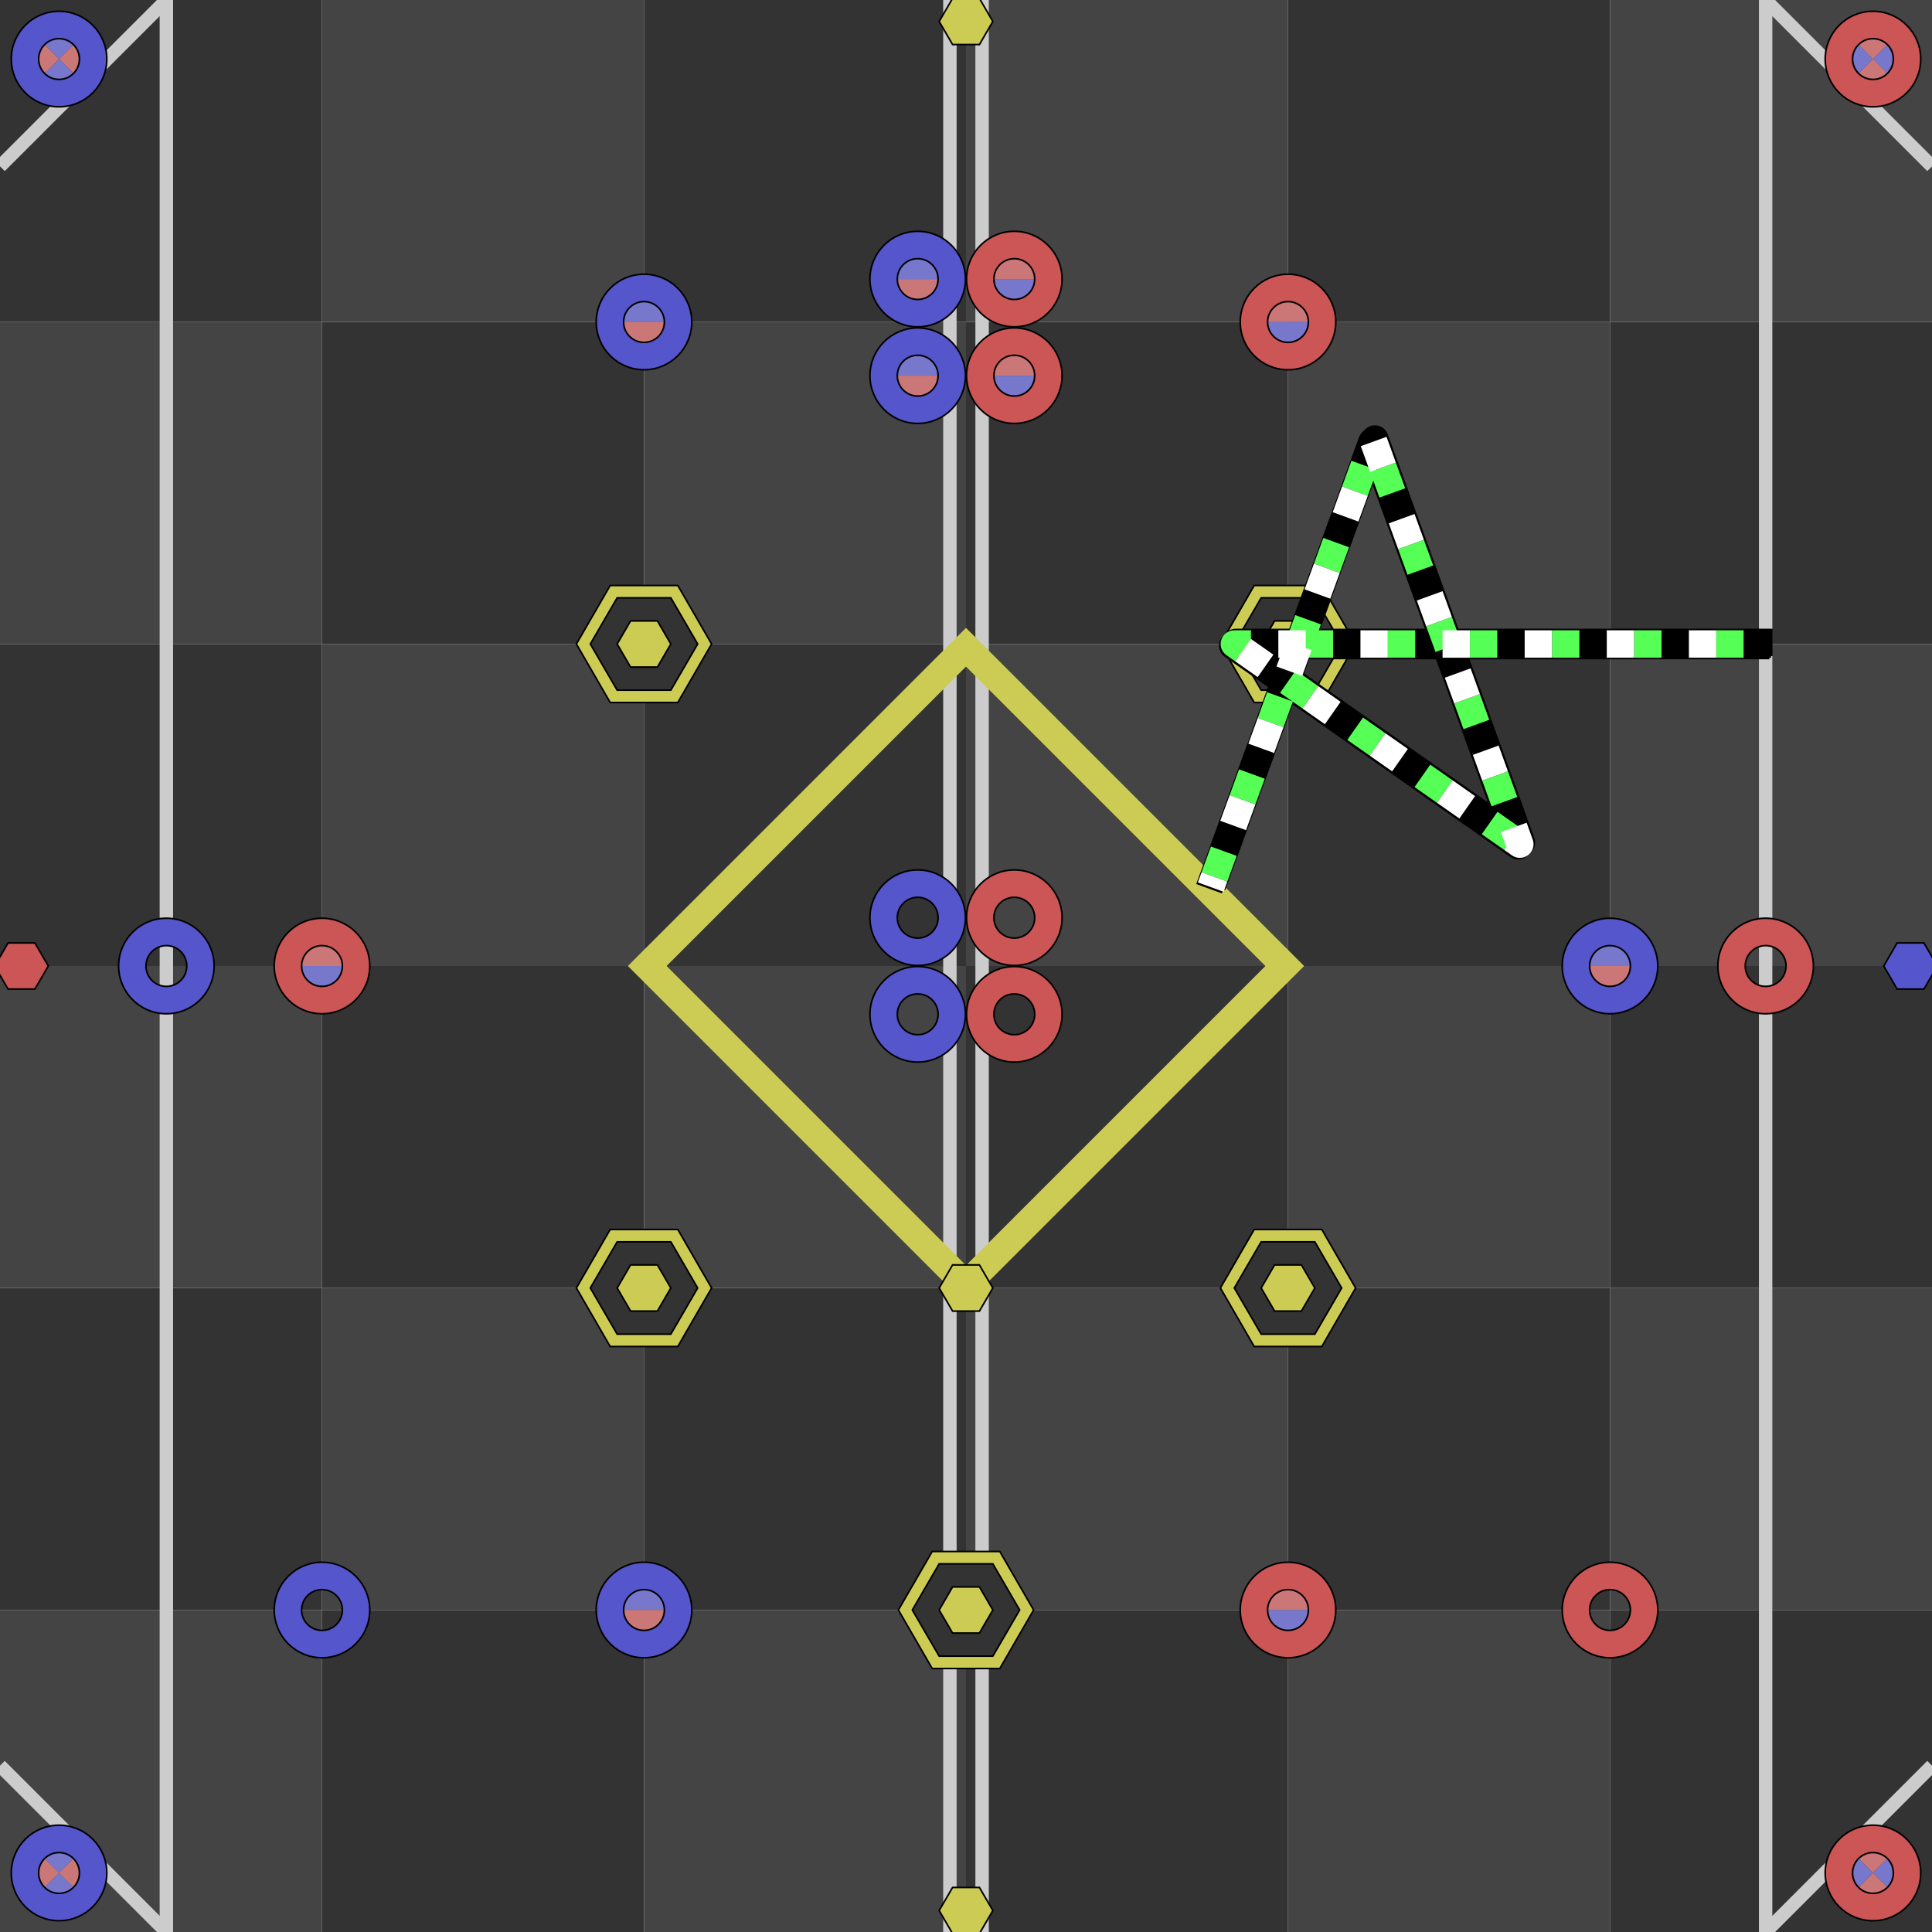
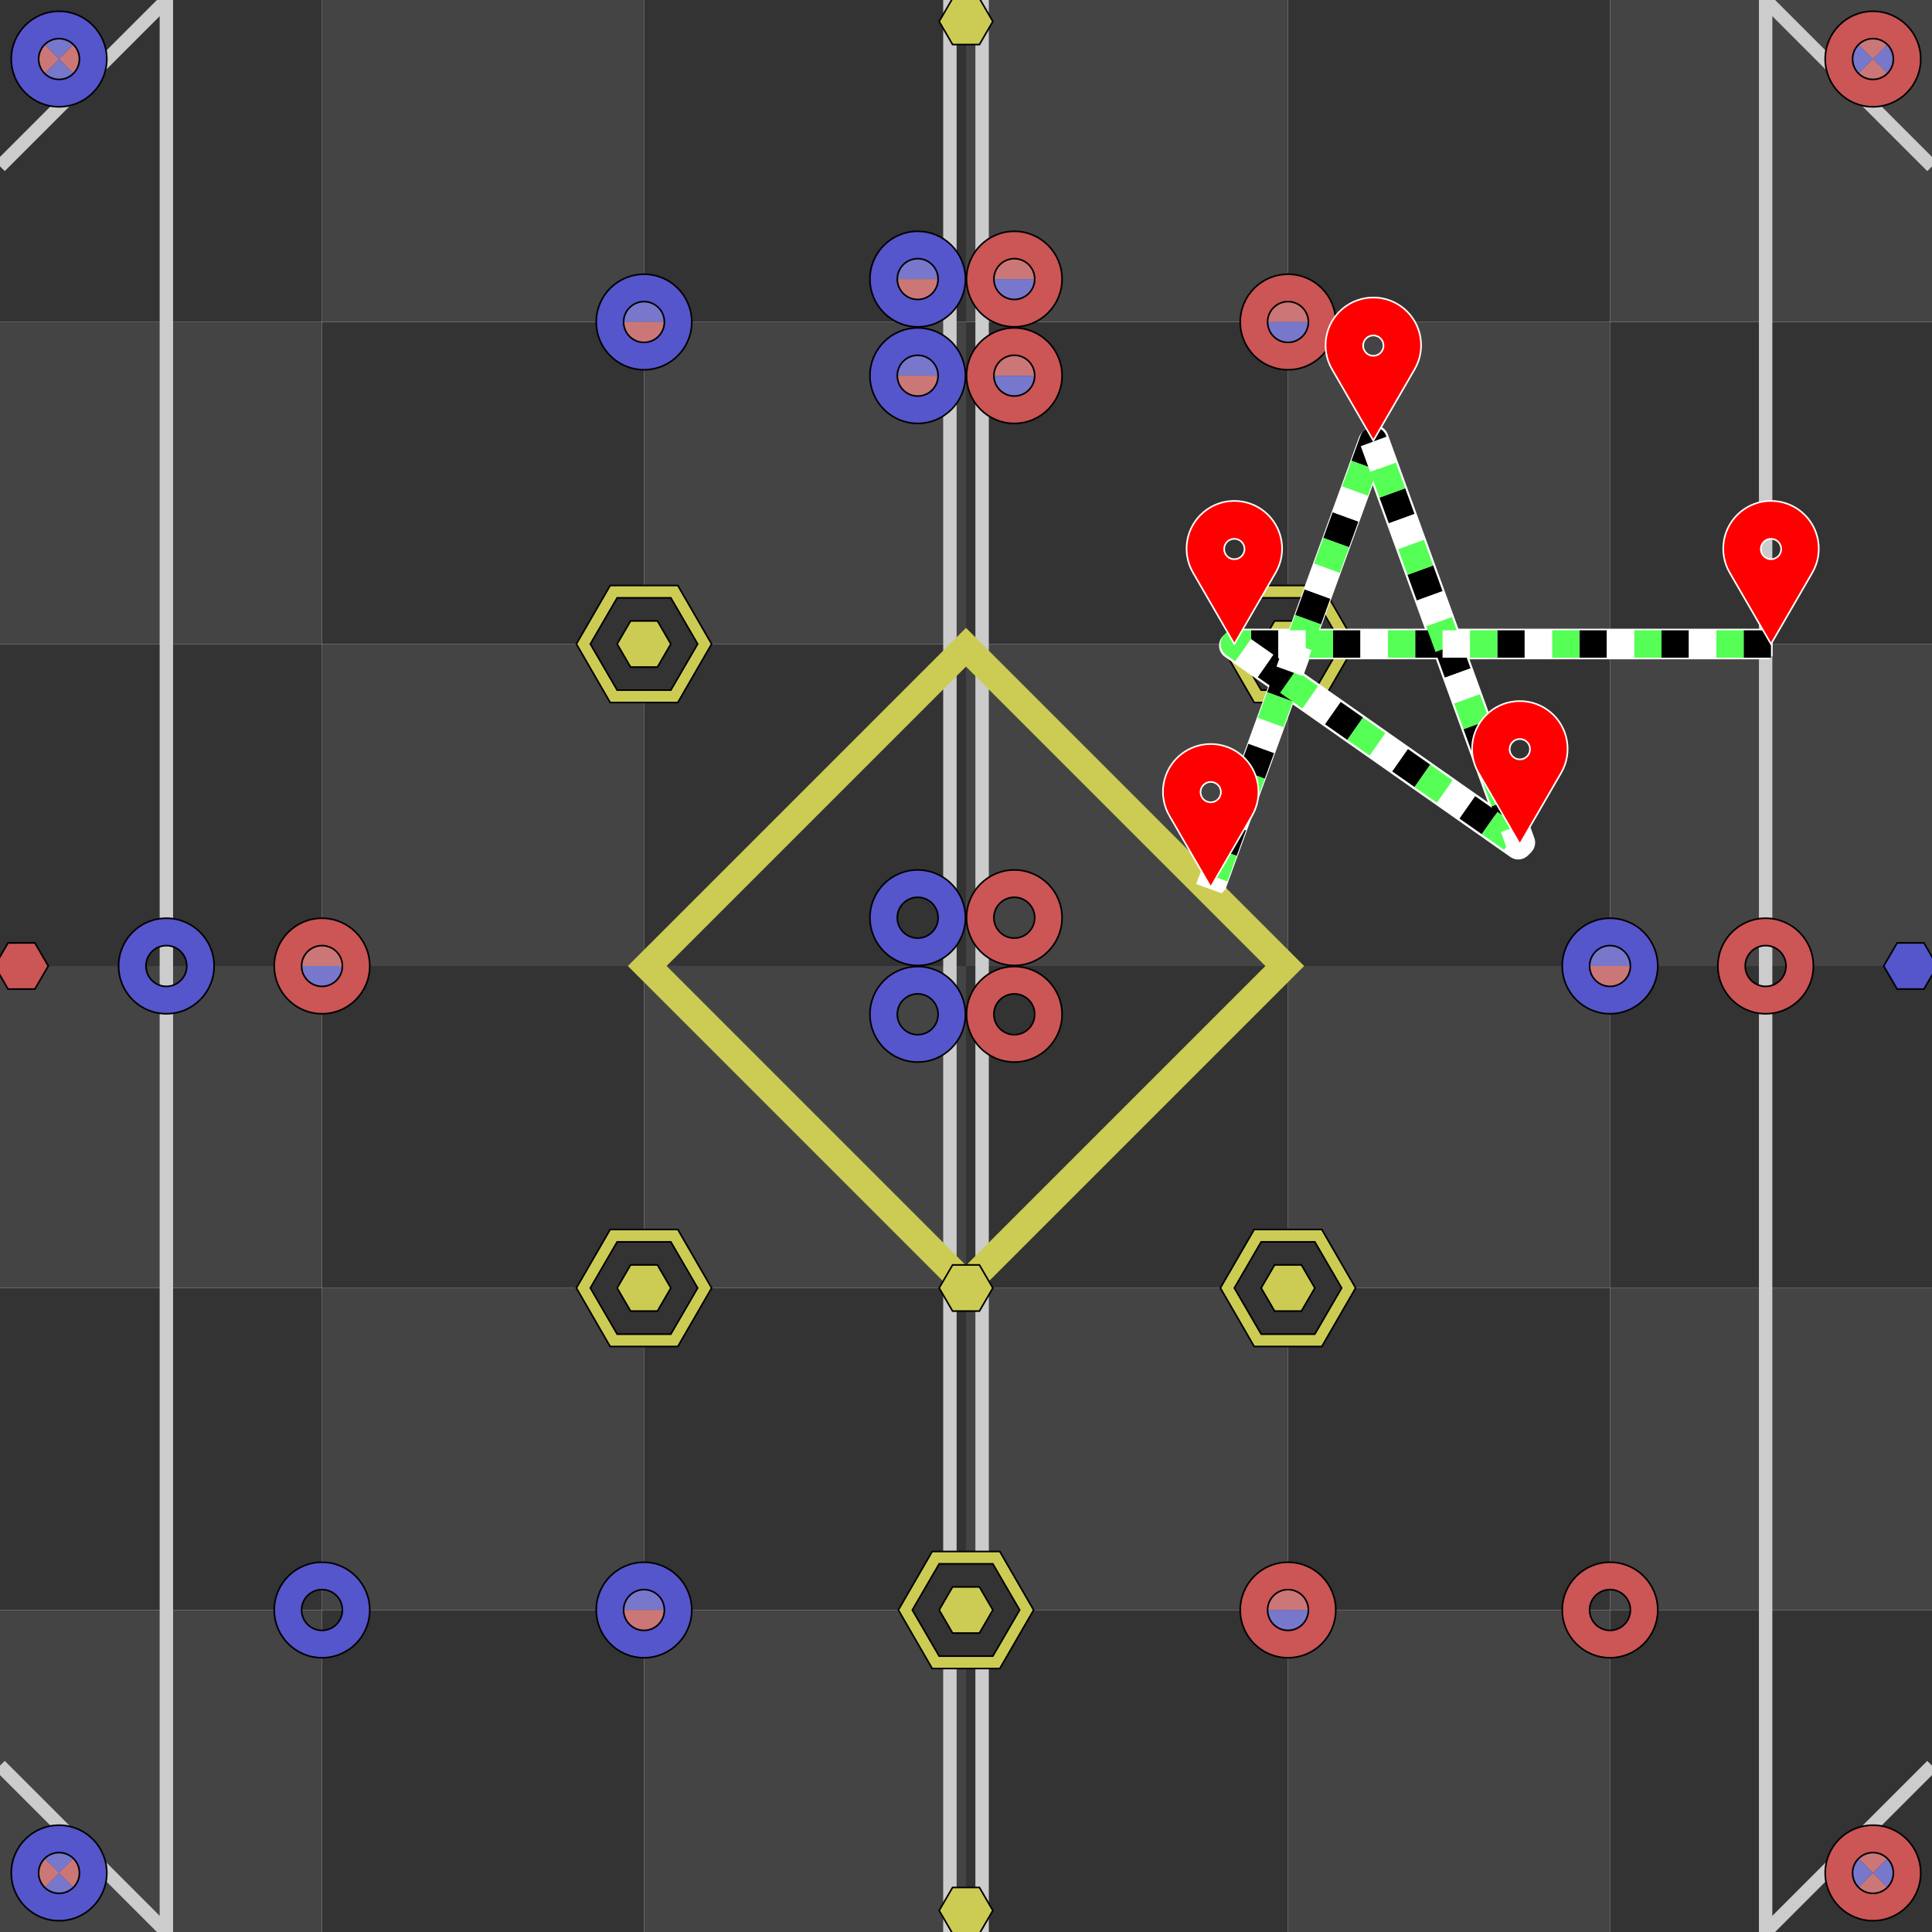
<svg xmlns="http://www.w3.org/2000/svg" version="1.1" width="600" height="600" viewBox="-1800 -1800 3600 3600">
  <g transform="scale(1, -1)">
    <rect x="-1800" y="-1800" width="600" height="600" fill="#444444" />
    <rect x="-1800" y="-1200" width="600" height="600" fill="#333333" />
    <rect x="-1800" y="-600" width="600" height="600" fill="#444444" />
    <rect x="-1800" y="0" width="600" height="600" fill="#333333" />
    <rect x="-1800" y="600" width="600" height="600" fill="#444444" />
    <rect x="-1800" y="1200" width="600" height="600" fill="#333333" />
    <rect x="-1200" y="-1800" width="600" height="600" fill="#333333" />
    <rect x="-1200" y="-1200" width="600" height="600" fill="#444444" />
    <rect x="-1200" y="-600" width="600" height="600" fill="#333333" />
    <rect x="-1200" y="0" width="600" height="600" fill="#444444" />
    <rect x="-1200" y="600" width="600" height="600" fill="#333333" />
    <rect x="-1200" y="1200" width="600" height="600" fill="#444444" />
    <rect x="-600" y="-1800" width="600" height="600" fill="#444444" />
    <rect x="-600" y="-1200" width="600" height="600" fill="#333333" />
    <rect x="-600" y="-600" width="600" height="600" fill="#444444" />
    <rect x="-600" y="0" width="600" height="600" fill="#333333" />
    <rect x="-600" y="600" width="600" height="600" fill="#444444" />
    <rect x="-600" y="1200" width="600" height="600" fill="#333333" />
    <rect x="0" y="-1800" width="600" height="600" fill="#333333" />
    <rect x="0" y="-1200" width="600" height="600" fill="#444444" />
    <rect x="0" y="-600" width="600" height="600" fill="#333333" />
    <rect x="0" y="0" width="600" height="600" fill="#444444" />
    <rect x="0" y="600" width="600" height="600" fill="#333333" />
    <rect x="0" y="1200" width="600" height="600" fill="#444444" />
    <rect x="600" y="-1800" width="600" height="600" fill="#444444" />
    <rect x="600" y="-1200" width="600" height="600" fill="#333333" />
    <rect x="600" y="-600" width="600" height="600" fill="#444444" />
    <rect x="600" y="0" width="600" height="600" fill="#333333" />
    <rect x="600" y="600" width="600" height="600" fill="#444444" />
    <rect x="600" y="1200" width="600" height="600" fill="#333333" />
    <rect x="1200" y="-1800" width="600" height="600" fill="#333333" />
    <rect x="1200" y="-1200" width="600" height="600" fill="#444444" />
    <rect x="1200" y="-600" width="600" height="600" fill="#333333" />
    <rect x="1200" y="0" width="600" height="600" fill="#444444" />
    <rect x="1200" y="600" width="600" height="600" fill="#333333" />
    <rect x="1200" y="1200" width="600" height="600" fill="#444444" />
    <line x1="-1490" y1="-1800" x2="-1490" y2="1800" stroke="#cccccc" stroke-width="25" />
    <line x1="-30" y1="-1800" x2="-30" y2="1800" stroke="#cccccc" stroke-width="25" />
    <line x1="30" y1="-1800" x2="30" y2="1800" stroke="#cccccc" stroke-width="25" />
    <line x1="1490" y1="-1800" x2="1490" y2="1800" stroke="#cccccc" stroke-width="25" />
    <line x1="-1800" y1="-1490" x2="-1490" y2="-1800" stroke="#cccccc" stroke-width="25" />
    <line x1="1800" y1="-1490" x2="1490" y2="-1800" stroke="#cccccc" stroke-width="25" />
    <line x1="-1800" y1="1490" x2="-1490" y2="1800" stroke="#cccccc" stroke-width="25" />
    <line x1="1800" y1="1490" x2="1490" y2="1800" stroke="#cccccc" stroke-width="25" />
    <rect x="-420" y="-420" width="840" height="840" transform="rotate(45)" stroke="#cccc55" fill="none" stroke-width="51" />
    <polygon points="-1710,0 -1735,43 -1785,43 -1810,0 -1785,-43 -1735,-43" fill="#cc5555" stroke="#000000" stroke-width="3" />
    <polygon points="1810,0 1785,43 1735,43 1710,0 1735,-43 1785,-43" fill="#5555cc" stroke="#000000" stroke-width="3" />
    <polygon points="50,1760 25,1803 -25,1803 -50,1760 -25,1717 25,1717" fill="#cccc55" stroke="#000000" stroke-width="3" />
    <polygon points="50,-600 25,-557 -25,-557 -50,-600 -25,-643 25,-643" fill="#cccc55" stroke="#000000" stroke-width="3" />
    <polygon points="50,-1760 25,-1717 -25,-1717 -50,-1760 -25,-1803 25,-1803" fill="#cccc55" stroke="#000000" stroke-width="3" />
    <polygon points="-474,600 -537,709 -663,709 -726,600 -663,491 -537,491" fill="#cccc55" stroke="#000000" stroke-width="3" />
    <polygon points="-500,600 -550,686 -650,686 -700,600 -650,514 -550,514" fill="#333333" stroke="#000000" stroke-width="3" />
    <polygon points="-550,600 -575,643 -625,643 -650,600 -625,557 -575,557" fill="#cccc55" stroke="#000000" stroke-width="3" />
    <polygon points="726,600 663,709 537,709 474,600 537,491 663,491" fill="#cccc55" stroke="#000000" stroke-width="3" />
    <polygon points="700,600 650,686 550,686 500,600 550,514 650,514" fill="#333333" stroke="#000000" stroke-width="3" />
    <polygon points="650,600 625,643 575,643 550,600 575,557 625,557" fill="#cccc55" stroke="#000000" stroke-width="3" />
    <polygon points="-474,-600 -537,-491 -663,-491 -726,-600 -663,-709 -537,-709" fill="#cccc55" stroke="#000000" stroke-width="3" />
    <polygon points="-500,-600 -550,-514 -650,-514 -700,-600 -650,-686 -550,-686" fill="#333333" stroke="#000000" stroke-width="3" />
    <polygon points="-550,-600 -575,-557 -625,-557 -650,-600 -625,-643 -575,-643" fill="#cccc55" stroke="#000000" stroke-width="3" />
    <polygon points="726,-600 663,-491 537,-491 474,-600 537,-709 663,-709" fill="#cccc55" stroke="#000000" stroke-width="3" />
    <polygon points="700,-600 650,-514 550,-514 500,-600 550,-686 650,-686" fill="#333333" stroke="#000000" stroke-width="3" />
    <polygon points="650,-600 625,-557 575,-557 550,-600 575,-643 625,-643" fill="#cccc55" stroke="#000000" stroke-width="3" />
    <polygon points="126,-1200 63,-1091 -63,-1091 -126,-1200 -63,-1309 63,-1309" fill="#cccc55" stroke="#000000" stroke-width="3" />
    <polygon points="100,-1200 50,-1114 -50,-1114 -100,-1200 -50,-1286 50,-1286" fill="#333333" stroke="#000000" stroke-width="3" />
    <polygon points="50,-1200 25,-1157 -25,-1157 -50,-1200 -25,-1243 25,-1243" fill="#cccc55" stroke="#000000" stroke-width="3" />
    <path d="M 1690,1690 l -63,63 a 89,89 0 0,0 126,0 z" fill="#cc7777" />
    <path d="M 1690,1690 l 63,63 a 89,89 0 0,0 0,-126 z" fill="#7777cc" />
    <path d="M 1690,1690 l 63,-63 a 89,89 0 0,0 -126,0 z" fill="#cc7777" />
    <path d="M 1690,1690 l -63,-63 a 89,89 0 0,0 0,126 z" fill="#7777cc" />
-     <circle cx="1690" cy="1690" r="63" stroke="#cc5555" fill="none" stroke-width="51" />
-     <circle cx="1690" cy="1690" r="89" fill="none" stroke="#000000" stroke-width="3" />
-     <circle cx="1690" cy="1690" r="38" fill="none" stroke="#000000" stroke-width="3" />
+     <path d="M 1601,1690 a 89 89 0 0 0 178 0 a 89 89 0 0 0 -178 0 z m 51 0 a 38 38 0 0 0 76 0 a 38 38 0 0 0 -76 0 z" fill="#cc5555" stroke="#000000" stroke-width="3" fill-rule="evenodd" />
    <path d="M 1690,-1690 l -63,63 a 89,89 0 0,0 126,0 z" fill="#cc7777" />
    <path d="M 1690,-1690 l 63,63 a 89,89 0 0,0 0,-126 z" fill="#7777cc" />
    <path d="M 1690,-1690 l 63,-63 a 89,89 0 0,0 -126,0 z" fill="#cc7777" />
    <path d="M 1690,-1690 l -63,-63 a 89,89 0 0,0 0,126 z" fill="#7777cc" />
-     <circle cx="1690" cy="-1690" r="63" stroke="#cc5555" fill="none" stroke-width="51" />
-     <circle cx="1690" cy="-1690" r="89" fill="none" stroke="#000000" stroke-width="3" />
-     <circle cx="1690" cy="-1690" r="38" fill="none" stroke="#000000" stroke-width="3" />
+     <path d="M 1601,-1690 a 89 89 0 0 0 178 0 a 89 89 0 0 0 -178 0 z m 51 0 a 38 38 0 0 0 76 0 a 38 38 0 0 0 -76 0 z" fill="#cc5555" stroke="#000000" stroke-width="3" fill-rule="evenodd" />
    <path d="M -1690,1690 l -63,63 a 89,89 0 0,0 126,0 z" fill="#7777cc" />
    <path d="M -1690,1690 l 63,63 a 89,89 0 0,0 0,-126 z" fill="#cc7777" />
    <path d="M -1690,1690 l 63,-63 a 89,89 0 0,0 -126,0 z" fill="#7777cc" />
    <path d="M -1690,1690 l -63,-63 a 89,89 0 0,0 0,126 z" fill="#cc7777" />
-     <circle cx="-1690" cy="1690" r="63" stroke="#5555cc" fill="none" stroke-width="51" />
-     <circle cx="-1690" cy="1690" r="89" fill="none" stroke="#000000" stroke-width="3" />
-     <circle cx="-1690" cy="1690" r="38" fill="none" stroke="#000000" stroke-width="3" />
+     <path d="M -1779,1690 a 89 89 0 0 0 178 0 a 89 89 0 0 0 -178 0 z m 51 0 a 38 38 0 0 0 76 0 a 38 38 0 0 0 -76 0 z" fill="#5555cc" stroke="#000000" stroke-width="3" fill-rule="evenodd" />
    <path d="M -1690,-1690 l -63,63 a 89,89 0 0,0 126,0 z" fill="#7777cc" />
    <path d="M -1690,-1690 l 63,63 a 89,89 0 0,0 0,-126 z" fill="#cc7777" />
    <path d="M -1690,-1690 l 63,-63 a 89,89 0 0,0 -126,0 z" fill="#7777cc" />
    <path d="M -1690,-1690 l -63,-63 a 89,89 0 0,0 0,126 z" fill="#cc7777" />
-     <circle cx="-1690" cy="-1690" r="63" stroke="#5555cc" fill="none" stroke-width="51" />
-     <circle cx="-1690" cy="-1690" r="89" fill="none" stroke="#000000" stroke-width="3" />
-     <circle cx="-1690" cy="-1690" r="38" fill="none" stroke="#000000" stroke-width="3" />
+     <path d="M -1779,-1690 a 89 89 0 0 0 178 0 a 89 89 0 0 0 -178 0 z m 51 0 a 38 38 0 0 0 76 0 a 38 38 0 0 0 -76 0 z" fill="#5555cc" stroke="#000000" stroke-width="3" fill-rule="evenodd" />
    <path d="M 1,1280 a 89,89 0 1,0 178,0" fill="#cc7777" />
    <path d="M 1,1280 a 89,89 0 1,1 178,0" fill="#7777cc" />
-     <circle cx="90" cy="1280" r="63" stroke="#cc5555" fill="none" stroke-width="51" />
-     <circle cx="90" cy="1280" r="89" fill="none" stroke="#000000" stroke-width="3" />
-     <circle cx="90" cy="1280" r="38" fill="none" stroke="#000000" stroke-width="3" />
+     <path d="M 1,1280 a 89 89 0 0 0 178 0 a 89 89 0 0 0 -178 0 z m 51 0 a 38 38 0 0 0 76 0 a 38 38 0 0 0 -76 0 z" fill="#cc5555" stroke="#000000" stroke-width="3" fill-rule="evenodd" />
    <path d="M 511,1200 a 89,89 0 1,0 178,0" fill="#cc7777" />
    <path d="M 511,1200 a 89,89 0 1,1 178,0" fill="#7777cc" />
-     <circle cx="600" cy="1200" r="63" stroke="#cc5555" fill="none" stroke-width="51" />
-     <circle cx="600" cy="1200" r="89" fill="none" stroke="#000000" stroke-width="3" />
-     <circle cx="600" cy="1200" r="38" fill="none" stroke="#000000" stroke-width="3" />
+     <path d="M 511,1200 a 89 89 0 0 0 178 0 a 89 89 0 0 0 -178 0 z m 51 0 a 38 38 0 0 0 76 0 a 38 38 0 0 0 -76 0 z" fill="#cc5555" stroke="#000000" stroke-width="3" fill-rule="evenodd" />
    <path d="M 1,1100 a 89,89 0 1,0 178,0" fill="#cc7777" />
    <path d="M 1,1100 a 89,89 0 1,1 178,0" fill="#7777cc" />
-     <circle cx="90" cy="1100" r="63" stroke="#cc5555" fill="none" stroke-width="51" />
-     <circle cx="90" cy="1100" r="89" fill="none" stroke="#000000" stroke-width="3" />
-     <circle cx="90" cy="1100" r="38" fill="none" stroke="#000000" stroke-width="3" />
+     <path d="M 1,1100 a 89 89 0 0 0 178 0 a 89 89 0 0 0 -178 0 z m 51 0 a 38 38 0 0 0 76 0 a 38 38 0 0 0 -76 0 z" fill="#cc5555" stroke="#000000" stroke-width="3" fill-rule="evenodd" />
    <path d="M -1289,0 a 89,89 0 1,0 178,0" fill="#cc7777" />
    <path d="M -1289,0 a 89,89 0 1,1 178,0" fill="#7777cc" />
-     <circle cx="-1200" cy="0" r="63" stroke="#cc5555" fill="none" stroke-width="51" />
-     <circle cx="-1200" cy="0" r="89" fill="none" stroke="#000000" stroke-width="3" />
-     <circle cx="-1200" cy="0" r="38" fill="none" stroke="#000000" stroke-width="3" />
+     <path d="M -1289,0 a 89 89 0 0 0 178 0 a 89 89 0 0 0 -178 0 z m 51 0 a 38 38 0 0 0 76 0 a 38 38 0 0 0 -76 0 z" fill="#cc5555" stroke="#000000" stroke-width="3" fill-rule="evenodd" />
    <path d="M 511,-1200 a 89,89 0 1,0 178,0" fill="#cc7777" />
    <path d="M 511,-1200 a 89,89 0 1,1 178,0" fill="#7777cc" />
-     <circle cx="600" cy="-1200" r="63" stroke="#cc5555" fill="none" stroke-width="51" />
-     <circle cx="600" cy="-1200" r="89" fill="none" stroke="#000000" stroke-width="3" />
-     <circle cx="600" cy="-1200" r="38" fill="none" stroke="#000000" stroke-width="3" />
+     <path d="M 511,-1200 a 89 89 0 0 0 178 0 a 89 89 0 0 0 -178 0 z m 51 0 a 38 38 0 0 0 76 0 a 38 38 0 0 0 -76 0 z" fill="#cc5555" stroke="#000000" stroke-width="3" fill-rule="evenodd" />
    <path d="M -179,1280 a 89,89 0 1,0 178,0" fill="#7777cc" />
    <path d="M -179,1280 a 89,89 0 1,1 178,0" fill="#cc7777" />
-     <circle cx="-90" cy="1280" r="63" stroke="#5555cc" fill="none" stroke-width="51" />
-     <circle cx="-90" cy="1280" r="89" fill="none" stroke="#000000" stroke-width="3" />
-     <circle cx="-90" cy="1280" r="38" fill="none" stroke="#000000" stroke-width="3" />
+     <path d="M -179,1280 a 89 89 0 0 0 178 0 a 89 89 0 0 0 -178 0 z m 51 0 a 38 38 0 0 0 76 0 a 38 38 0 0 0 -76 0 z" fill="#5555cc" stroke="#000000" stroke-width="3" fill-rule="evenodd" />
    <path d="M -689,1200 a 89,89 0 1,0 178,0" fill="#7777cc" />
    <path d="M -689,1200 a 89,89 0 1,1 178,0" fill="#cc7777" />
-     <circle cx="-600" cy="1200" r="63" stroke="#5555cc" fill="none" stroke-width="51" />
-     <circle cx="-600" cy="1200" r="89" fill="none" stroke="#000000" stroke-width="3" />
-     <circle cx="-600" cy="1200" r="38" fill="none" stroke="#000000" stroke-width="3" />
+     <path d="M -689,1200 a 89 89 0 0 0 178 0 a 89 89 0 0 0 -178 0 z m 51 0 a 38 38 0 0 0 76 0 a 38 38 0 0 0 -76 0 z" fill="#5555cc" stroke="#000000" stroke-width="3" fill-rule="evenodd" />
    <path d="M -179,1100 a 89,89 0 1,0 178,0" fill="#7777cc" />
    <path d="M -179,1100 a 89,89 0 1,1 178,0" fill="#cc7777" />
-     <circle cx="-90" cy="1100" r="63" stroke="#5555cc" fill="none" stroke-width="51" />
-     <circle cx="-90" cy="1100" r="89" fill="none" stroke="#000000" stroke-width="3" />
-     <circle cx="-90" cy="1100" r="38" fill="none" stroke="#000000" stroke-width="3" />
+     <path d="M -179,1100 a 89 89 0 0 0 178 0 a 89 89 0 0 0 -178 0 z m 51 0 a 38 38 0 0 0 76 0 a 38 38 0 0 0 -76 0 z" fill="#5555cc" stroke="#000000" stroke-width="3" fill-rule="evenodd" />
    <path d="M 1111,0 a 89,89 0 1,0 178,0" fill="#7777cc" />
    <path d="M 1111,0 a 89,89 0 1,1 178,0" fill="#cc7777" />
-     <circle cx="1200" cy="0" r="63" stroke="#5555cc" fill="none" stroke-width="51" />
-     <circle cx="1200" cy="0" r="89" fill="none" stroke="#000000" stroke-width="3" />
-     <circle cx="1200" cy="0" r="38" fill="none" stroke="#000000" stroke-width="3" />
+     <path d="M 1111,0 a 89 89 0 0 0 178 0 a 89 89 0 0 0 -178 0 z m 51 0 a 38 38 0 0 0 76 0 a 38 38 0 0 0 -76 0 z" fill="#5555cc" stroke="#000000" stroke-width="3" fill-rule="evenodd" />
    <path d="M -689,-1200 a 89,89 0 1,0 178,0" fill="#7777cc" />
    <path d="M -689,-1200 a 89,89 0 1,1 178,0" fill="#cc7777" />
-     <circle cx="-600" cy="-1200" r="63" stroke="#5555cc" fill="none" stroke-width="51" />
-     <circle cx="-600" cy="-1200" r="89" fill="none" stroke="#000000" stroke-width="3" />
-     <circle cx="-600" cy="-1200" r="38" fill="none" stroke="#000000" stroke-width="3" />
-     <circle cx="90" cy="90" r="63" stroke="#cc5555" fill="none" stroke-width="51" />
-     <circle cx="90" cy="90" r="89" fill="none" stroke="#000000" stroke-width="3" />
-     <circle cx="90" cy="90" r="38" fill="none" stroke="#000000" stroke-width="3" />
-     <circle cx="1490" cy="0" r="63" stroke="#cc5555" fill="none" stroke-width="51" />
-     <circle cx="1490" cy="0" r="89" fill="none" stroke="#000000" stroke-width="3" />
-     <circle cx="1490" cy="0" r="38" fill="none" stroke="#000000" stroke-width="3" />
-     <circle cx="90" cy="-90" r="63" stroke="#cc5555" fill="none" stroke-width="51" />
-     <circle cx="90" cy="-90" r="89" fill="none" stroke="#000000" stroke-width="3" />
-     <circle cx="90" cy="-90" r="38" fill="none" stroke="#000000" stroke-width="3" />
-     <circle cx="1200" cy="-1200" r="63" stroke="#cc5555" fill="none" stroke-width="51" />
-     <circle cx="1200" cy="-1200" r="89" fill="none" stroke="#000000" stroke-width="3" />
-     <circle cx="1200" cy="-1200" r="38" fill="none" stroke="#000000" stroke-width="3" />
-     <circle cx="-90" cy="90" r="63" stroke="#5555cc" fill="none" stroke-width="51" />
-     <circle cx="-90" cy="90" r="89" fill="none" stroke="#000000" stroke-width="3" />
-     <circle cx="-90" cy="90" r="38" fill="none" stroke="#000000" stroke-width="3" />
-     <circle cx="-1490" cy="0" r="63" stroke="#5555cc" fill="none" stroke-width="51" />
-     <circle cx="-1490" cy="0" r="89" fill="none" stroke="#000000" stroke-width="3" />
-     <circle cx="-1490" cy="0" r="38" fill="none" stroke="#000000" stroke-width="3" />
-     <circle cx="-90" cy="-90" r="63" stroke="#5555cc" fill="none" stroke-width="51" />
-     <circle cx="-90" cy="-90" r="89" fill="none" stroke="#000000" stroke-width="3" />
-     <circle cx="-90" cy="-90" r="38" fill="none" stroke="#000000" stroke-width="3" />
-     <circle cx="-1200" cy="-1200" r="63" stroke="#5555cc" fill="none" stroke-width="51" />
-     <circle cx="-1200" cy="-1200" r="89" fill="none" stroke="#000000" stroke-width="3" />
-     <circle cx="-1200" cy="-1200" r="38" fill="none" stroke="#000000" stroke-width="3" />
-     <polyline points="1503,603 503,603 503,603 1035,230 1035,230 762,982 762,982 459,150" fill="none" stroke="#000000" stroke-width="51" stroke-linejoin="round" />
-     <polyline points="1497,597 497,597 497,597 1029,224 1029,224 756,976 756,976 453,144" fill="none" stroke="#000000" stroke-width="51" stroke-linejoin="round" />
-     <polyline points="1500,600 500,600 500,600 1032,227 1032,227 759,979 759,979 456,147" fill="none" stroke="#000000" stroke-width="51" stroke-dasharray="51,102" stroke-linejoin="round" />
-     <polyline points="1500,600 500,600 500,600 1032,227 1032,227 759,979 759,979 456,147" fill="none" stroke="#55ff55" stroke-width="51" stroke-dasharray="51,102" stroke-dashoffset="102" stroke-linejoin="round" />
-     <polyline points="1500,600 500,600 500,600 1032,227 1032,227 759,979 759,979 456,147" fill="none" stroke="#ffffff" stroke-width="51" stroke-dasharray="51,102" stroke-dashoffset="51" stroke-linejoin="round" />
+     <path d="M -689,-1200 a 89 89 0 0 0 178 0 a 89 89 0 0 0 -178 0 z m 51 0 a 38 38 0 0 0 76 0 a 38 38 0 0 0 -76 0 z" fill="#5555cc" stroke="#000000" stroke-width="3" fill-rule="evenodd" />
+     <path d="M 1,90 a 89 89 0 0 0 178 0 a 89 89 0 0 0 -178 0 z m 51 0 a 38 38 0 0 0 76 0 a 38 38 0 0 0 -76 0 z" fill="#cc5555" stroke="#000000" stroke-width="3" fill-rule="evenodd" />
+     <path d="M 1401,0 a 89 89 0 0 0 178 0 a 89 89 0 0 0 -178 0 z m 51 0 a 38 38 0 0 0 76 0 a 38 38 0 0 0 -76 0 z" fill="#cc5555" stroke="#000000" stroke-width="3" fill-rule="evenodd" />
+     <path d="M 1,-90 a 89 89 0 0 0 178 0 a 89 89 0 0 0 -178 0 z m 51 0 a 38 38 0 0 0 76 0 a 38 38 0 0 0 -76 0 z" fill="#cc5555" stroke="#000000" stroke-width="3" fill-rule="evenodd" />
+     <path d="M 1111,-1200 a 89 89 0 0 0 178 0 a 89 89 0 0 0 -178 0 z m 51 0 a 38 38 0 0 0 76 0 a 38 38 0 0 0 -76 0 z" fill="#cc5555" stroke="#000000" stroke-width="3" fill-rule="evenodd" />
+     <path d="M -179,90 a 89 89 0 0 0 178 0 a 89 89 0 0 0 -178 0 z m 51 0 a 38 38 0 0 0 76 0 a 38 38 0 0 0 -76 0 z" fill="#5555cc" stroke="#000000" stroke-width="3" fill-rule="evenodd" />
+     <path d="M -1579,0 a 89 89 0 0 0 178 0 a 89 89 0 0 0 -178 0 z m 51 0 a 38 38 0 0 0 76 0 a 38 38 0 0 0 -76 0 z" fill="#5555cc" stroke="#000000" stroke-width="3" fill-rule="evenodd" />
+     <path d="M -179,-90 a 89 89 0 0 0 178 0 a 89 89 0 0 0 -178 0 z m 51 0 a 38 38 0 0 0 76 0 a 38 38 0 0 0 -76 0 z" fill="#5555cc" stroke="#000000" stroke-width="3" fill-rule="evenodd" />
+     <path d="M -1289,-1200 a 89 89 0 0 0 178 0 a 89 89 0 0 0 -178 0 z m 51 0 a 38 38 0 0 0 76 0 a 38 38 0 0 0 -76 0 z" fill="#5555cc" stroke="#000000" stroke-width="3" fill-rule="evenodd" />
+     <polyline points="1503,603 503,603 1035,230 762,982 459,150" fill="none" stroke="#ffffff" stroke-width="51" stroke-linejoin="round" />
+     <polyline points="1497,597 497,597 1029,224 756,976 453,144" fill="none" stroke="#ffffff" stroke-width="51" stroke-linejoin="round" />
+     <polyline points="1500,600 500,600 1032,227 759,979 456,147" fill="none" stroke="#000000" stroke-width="51" stroke-dasharray="51,102" stroke-linejoin="round" />
+     <polyline points="1500,600 500,600 1032,227 759,979 456,147" fill="none" stroke="#55ff55" stroke-width="51" stroke-dasharray="51,102" stroke-dashoffset="102" stroke-linejoin="round" />
+     <polyline points="1500,600 500,600 1032,227 759,979 456,147" fill="none" stroke="#ffffff" stroke-width="51" stroke-dasharray="51,102" stroke-dashoffset="51" stroke-linejoin="round" />
+     <path d="M 1500,600 l -77 133 a 89 89 0 1 0 154 0 z m -19 177 a 19 19 0 0 0 38 0 a 19 19 0 0 0 -38 0 z" fill="#ff0000" stroke="#ffffff" stroke-width="3" fill-rule="evenodd" />
+     <path d="M 500,600 l -77 133 a 89 89 0 1 0 154 0 z m -19 177 a 19 19 0 0 0 38 0 a 19 19 0 0 0 -38 0 z" fill="#ff0000" stroke="#ffffff" stroke-width="3" fill-rule="evenodd" />
+     <path d="M 1032,227 l -77 133 a 89 89 0 1 0 154 0 z m -19 177 a 19 19 0 0 0 38 0 a 19 19 0 0 0 -38 0 z" fill="#ff0000" stroke="#ffffff" stroke-width="3" fill-rule="evenodd" />
+     <path d="M 759,979 l -77 133 a 89 89 0 1 0 154 0 z m -19 177 a 19 19 0 0 0 38 0 a 19 19 0 0 0 -38 0 z" fill="#ff0000" stroke="#ffffff" stroke-width="3" fill-rule="evenodd" />
+     <path d="M 456,147 l -77 133 a 89 89 0 1 0 154 0 z m -19 177 a 19 19 0 0 0 38 0 a 19 19 0 0 0 -38 0 z" fill="#ff0000" stroke="#ffffff" stroke-width="3" fill-rule="evenodd" />
  </g>
</svg>
